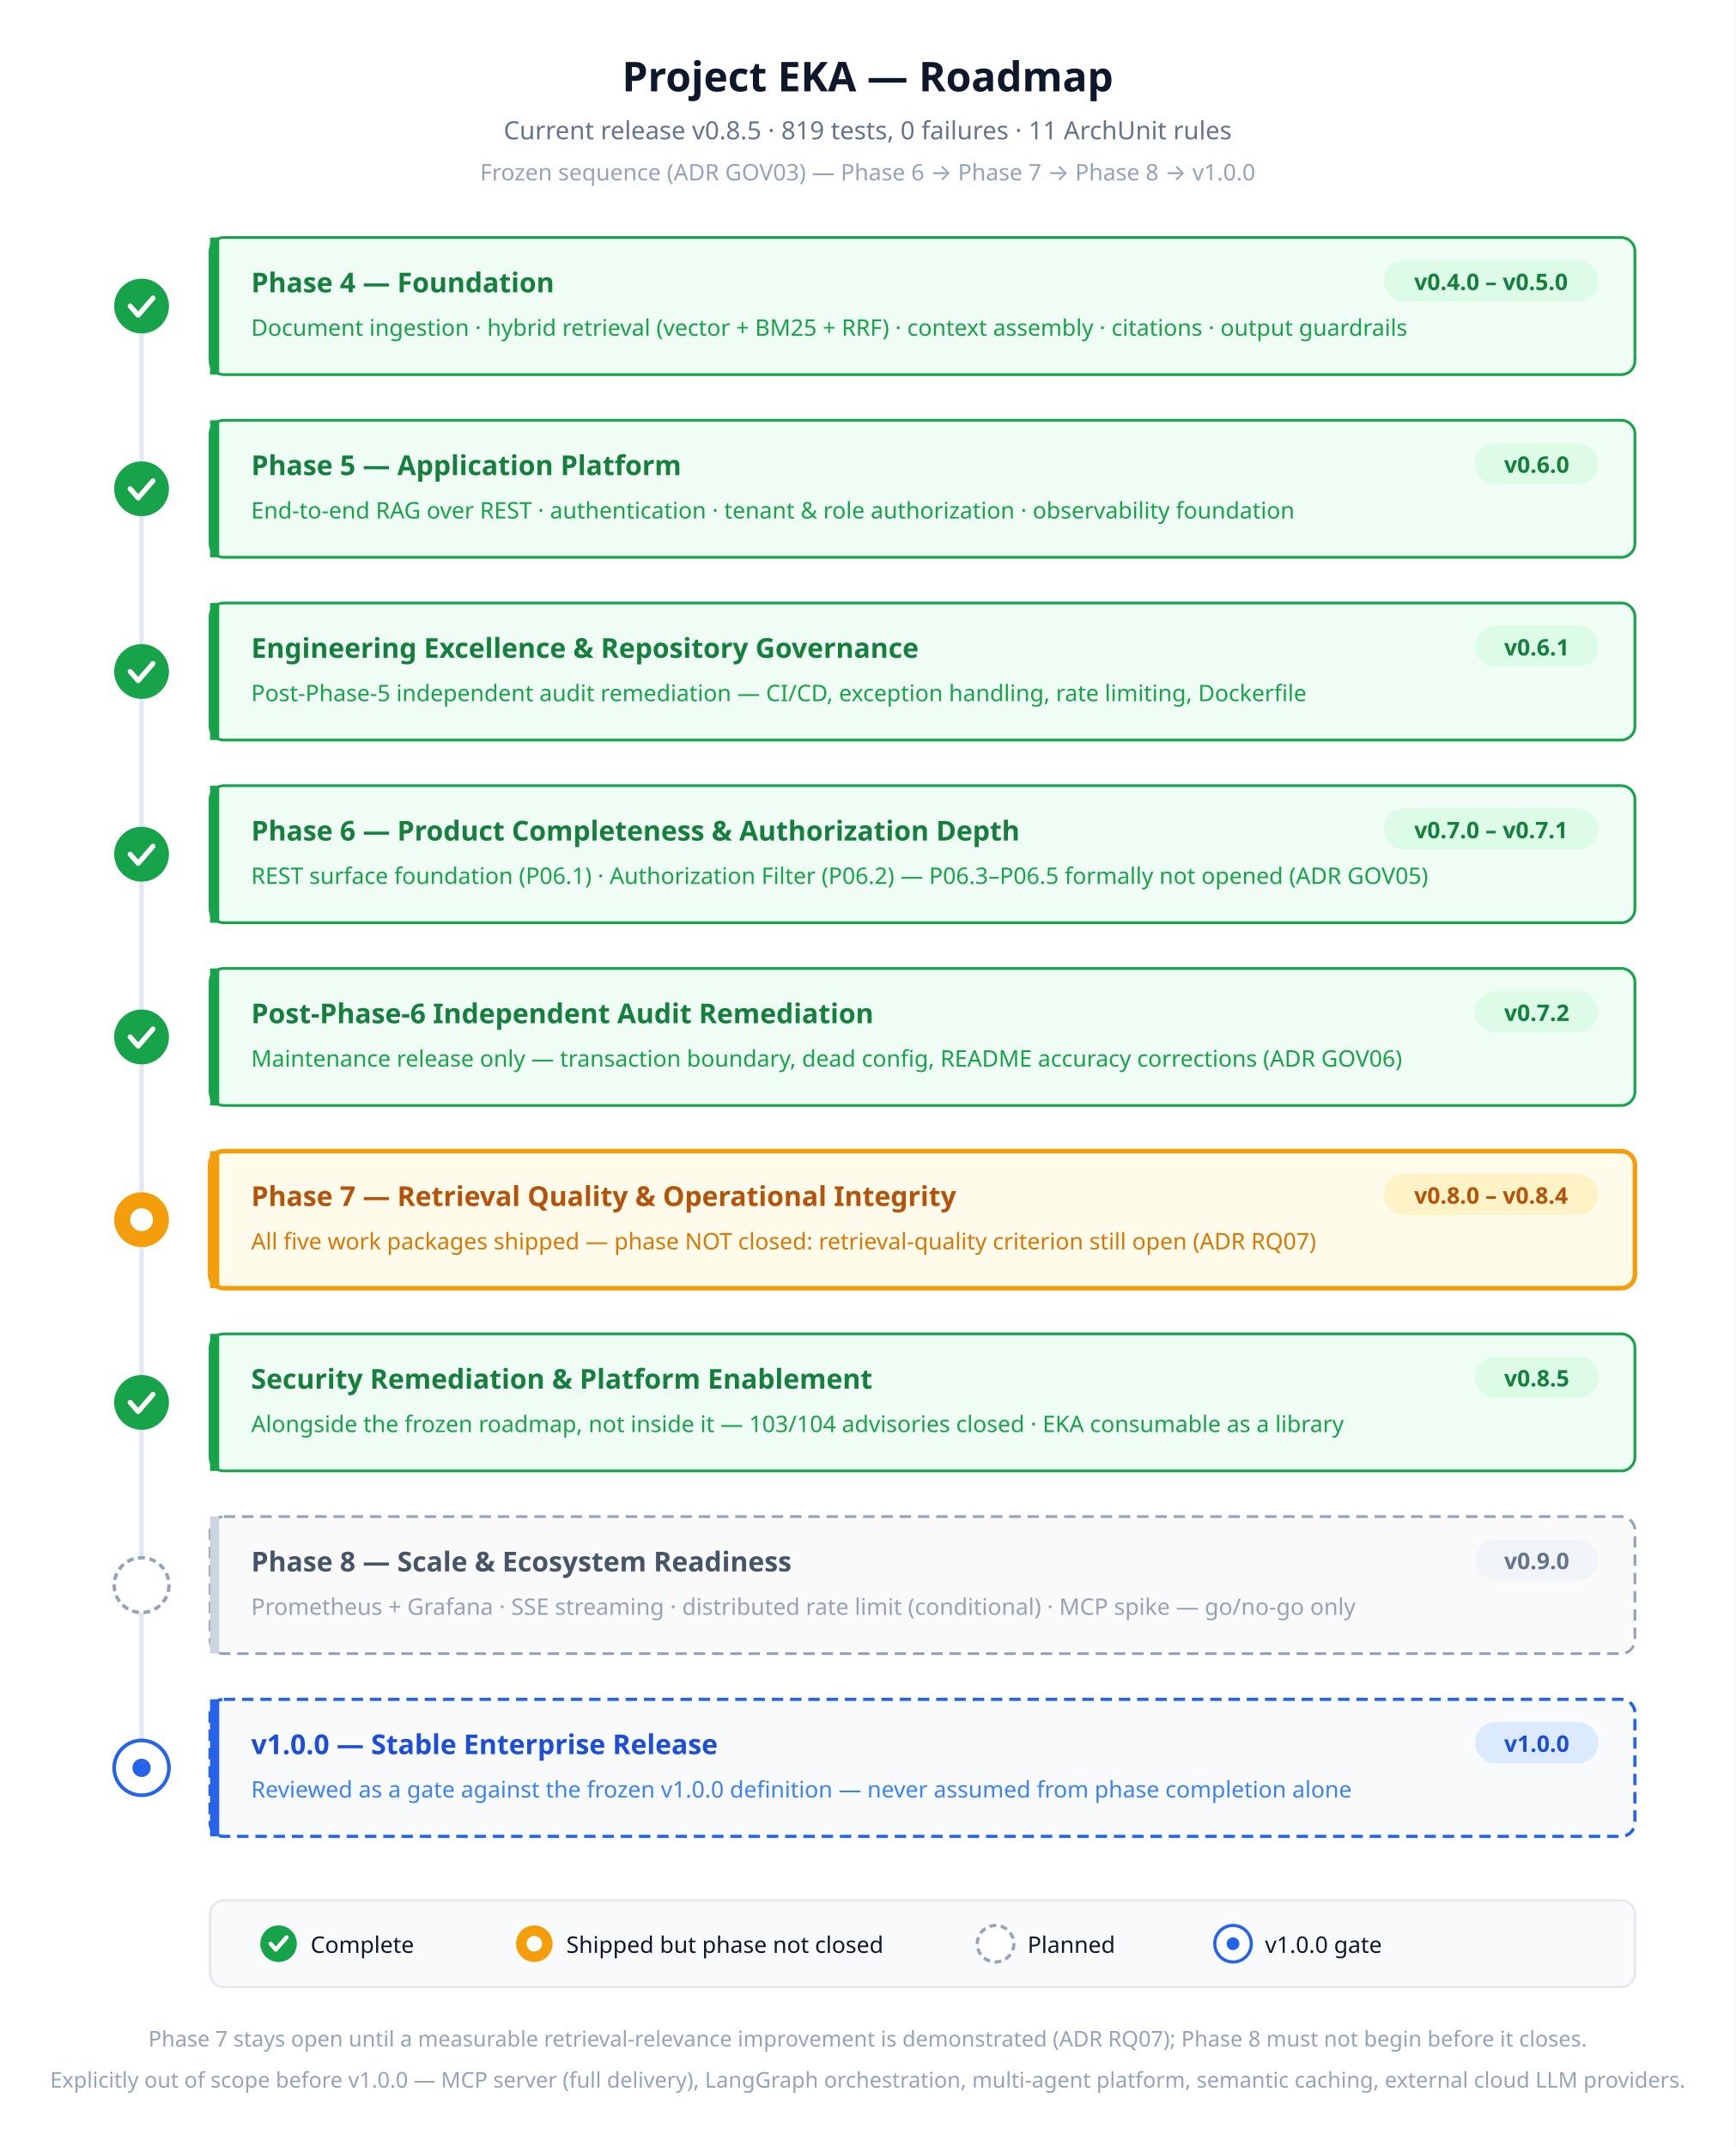
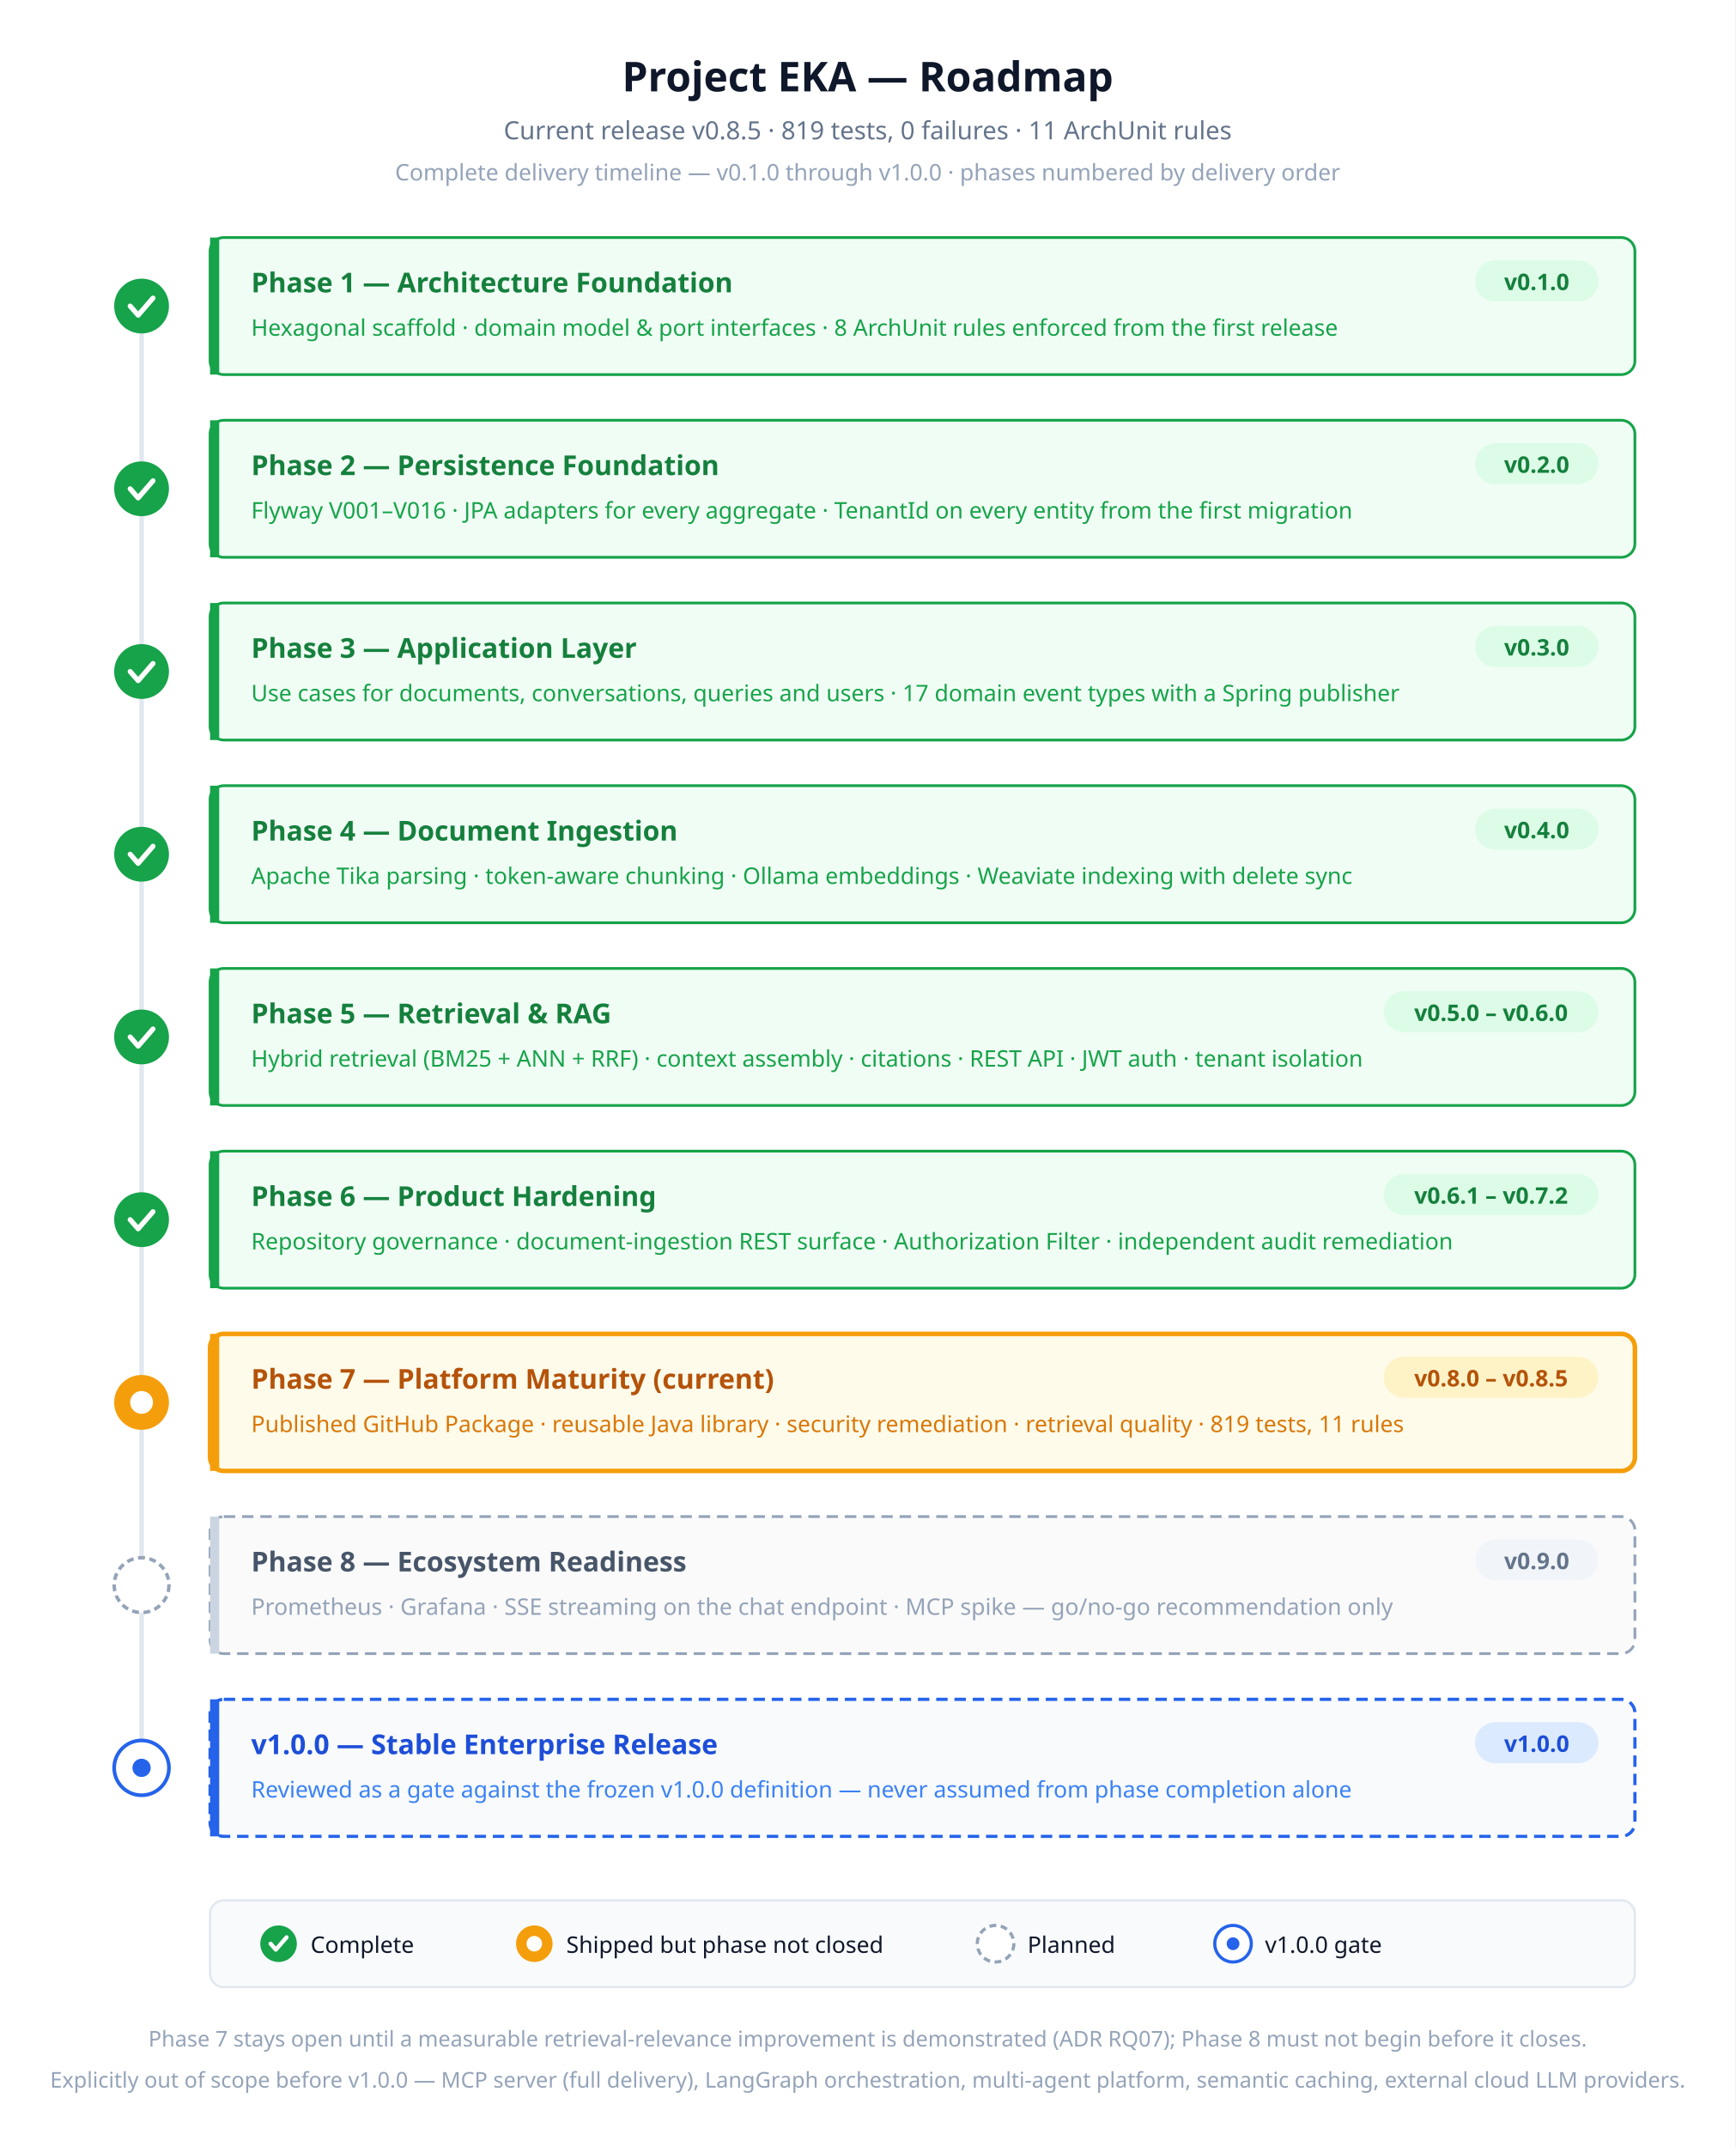
<svg xmlns="http://www.w3.org/2000/svg" viewBox="0 0 760 940" width="760" height="940" font-family="'Segoe UI', system-ui, -apple-system, sans-serif">
  <rect width="760" height="940" fill="#ffffff" />
  <text x="380" y="40" text-anchor="middle" font-size="18" font-weight="700" fill="#0f172a">Project EKA — Roadmap</text>
  <text x="380" y="61" text-anchor="middle" font-size="11" fill="#64748b">Current release v0.8.5 · 819 tests, 0 failures · 11 ArchUnit rules</text>
-   <text x="380" y="79" text-anchor="middle" font-size="10" fill="#94a3b8">Frozen sequence (ADR GOV03) — Phase 6 → Phase 7 → Phase 8 → v1.0.0</text>
+   <text x="380" y="79" text-anchor="middle" font-size="10" fill="#94a3b8">Complete delivery timeline — v0.1.0 through v1.0.0 · phases numbered by delivery order</text>
  <line x1="62" y1="134" x2="62" y2="774" stroke="#e2e8f0" stroke-width="2" />
  <rect x="92" y="104" width="624" height="60" rx="6" fill="#f0fdf4" stroke="#16a34a" stroke-width="1.2" />
  <rect x="92" y="104" width="4" height="60" fill="#16a34a" />
  <circle cx="62" cy="134" r="12" fill="#16a34a" />
  <path d="M57,134 L60.5,138 L67,130.5" stroke="#ffffff" stroke-width="2.2" fill="none" stroke-linecap="round" stroke-linejoin="round" />
-   <rect x="606" y="114" width="94" height="18" rx="9" fill="#dcfce7" />
-   <text x="653" y="127" text-anchor="middle" font-size="10" font-weight="600" fill="#15803d">v0.4.0 – v0.5.0</text>
-   <text x="110" y="128" font-size="12" font-weight="700" fill="#15803d">Phase 4 — Foundation</text>
-   <text x="110" y="147" font-size="10" fill="#16a34a">Document ingestion · hybrid retrieval (vector + BM25 + RRF) · context assembly · citations · output guardrails</text>
+   <rect x="646" y="114" width="54" height="18" rx="9" fill="#dcfce7" />
+   <text x="673" y="127" text-anchor="middle" font-size="10" font-weight="600" fill="#15803d">v0.1.0</text>
+   <text x="110" y="128" font-size="12" font-weight="700" fill="#15803d">Phase 1 — Architecture Foundation</text>
+   <text x="110" y="147" font-size="10" fill="#16a34a">Hexagonal scaffold · domain model &amp; port interfaces · 8 ArchUnit rules enforced from the first release</text>
  <rect x="92" y="184" width="624" height="60" rx="6" fill="#f0fdf4" stroke="#16a34a" stroke-width="1.2" />
  <rect x="92" y="184" width="4" height="60" fill="#16a34a" />
  <circle cx="62" cy="214" r="12" fill="#16a34a" />
  <path d="M57,214 L60.5,218 L67,210.5" stroke="#ffffff" stroke-width="2.2" fill="none" stroke-linecap="round" stroke-linejoin="round" />
  <rect x="646" y="194" width="54" height="18" rx="9" fill="#dcfce7" />
-   <text x="673" y="207" text-anchor="middle" font-size="10" font-weight="600" fill="#15803d">v0.6.0</text>
-   <text x="110" y="208" font-size="12" font-weight="700" fill="#15803d">Phase 5 — Application Platform</text>
-   <text x="110" y="227" font-size="10" fill="#16a34a">End-to-end RAG over REST · authentication · tenant &amp; role authorization · observability foundation</text>
+   <text x="673" y="207" text-anchor="middle" font-size="10" font-weight="600" fill="#15803d">v0.2.0</text>
+   <text x="110" y="208" font-size="12" font-weight="700" fill="#15803d">Phase 2 — Persistence Foundation</text>
+   <text x="110" y="227" font-size="10" fill="#16a34a">Flyway V001–V016 · JPA adapters for every aggregate · TenantId on every entity from the first migration</text>
  <rect x="92" y="264" width="624" height="60" rx="6" fill="#f0fdf4" stroke="#16a34a" stroke-width="1.2" />
  <rect x="92" y="264" width="4" height="60" fill="#16a34a" />
  <circle cx="62" cy="294" r="12" fill="#16a34a" />
  <path d="M57,294 L60.5,298 L67,290.5" stroke="#ffffff" stroke-width="2.2" fill="none" stroke-linecap="round" stroke-linejoin="round" />
  <rect x="646" y="274" width="54" height="18" rx="9" fill="#dcfce7" />
-   <text x="673" y="287" text-anchor="middle" font-size="10" font-weight="600" fill="#15803d">v0.6.1</text>
-   <text x="110" y="288" font-size="12" font-weight="700" fill="#15803d">Engineering Excellence &amp; Repository Governance</text>
-   <text x="110" y="307" font-size="10" fill="#16a34a">Post-Phase-5 independent audit remediation — CI/CD, exception handling, rate limiting, Dockerfile</text>
+   <text x="673" y="287" text-anchor="middle" font-size="10" font-weight="600" fill="#15803d">v0.3.0</text>
+   <text x="110" y="288" font-size="12" font-weight="700" fill="#15803d">Phase 3 — Application Layer</text>
+   <text x="110" y="307" font-size="10" fill="#16a34a">Use cases for documents, conversations, queries and users · 17 domain event types with a Spring publisher</text>
  <rect x="92" y="344" width="624" height="60" rx="6" fill="#f0fdf4" stroke="#16a34a" stroke-width="1.2" />
  <rect x="92" y="344" width="4" height="60" fill="#16a34a" />
  <circle cx="62" cy="374" r="12" fill="#16a34a" />
  <path d="M57,374 L60.5,378 L67,370.5" stroke="#ffffff" stroke-width="2.2" fill="none" stroke-linecap="round" stroke-linejoin="round" />
-   <rect x="606" y="354" width="94" height="18" rx="9" fill="#dcfce7" />
-   <text x="653" y="367" text-anchor="middle" font-size="10" font-weight="600" fill="#15803d">v0.7.0 – v0.7.1</text>
-   <text x="110" y="368" font-size="12" font-weight="700" fill="#15803d">Phase 6 — Product Completeness &amp; Authorization Depth</text>
-   <text x="110" y="387" font-size="10" fill="#16a34a">REST surface foundation (P06.1) · Authorization Filter (P06.2) — P06.3–P06.5 formally not opened (ADR GOV05)</text>
+   <rect x="646" y="354" width="54" height="18" rx="9" fill="#dcfce7" />
+   <text x="673" y="367" text-anchor="middle" font-size="10" font-weight="600" fill="#15803d">v0.4.0</text>
+   <text x="110" y="368" font-size="12" font-weight="700" fill="#15803d">Phase 4 — Document Ingestion</text>
+   <text x="110" y="387" font-size="10" fill="#16a34a">Apache Tika parsing · token-aware chunking · Ollama embeddings · Weaviate indexing with delete sync</text>
  <rect x="92" y="424" width="624" height="60" rx="6" fill="#f0fdf4" stroke="#16a34a" stroke-width="1.2" />
  <rect x="92" y="424" width="4" height="60" fill="#16a34a" />
  <circle cx="62" cy="454" r="12" fill="#16a34a" />
  <path d="M57,454 L60.5,458 L67,450.5" stroke="#ffffff" stroke-width="2.2" fill="none" stroke-linecap="round" stroke-linejoin="round" />
-   <rect x="646" y="434" width="54" height="18" rx="9" fill="#dcfce7" />
-   <text x="673" y="447" text-anchor="middle" font-size="10" font-weight="600" fill="#15803d">v0.7.2</text>
-   <text x="110" y="448" font-size="12" font-weight="700" fill="#15803d">Post-Phase-6 Independent Audit Remediation</text>
-   <text x="110" y="467" font-size="10" fill="#16a34a">Maintenance release only — transaction boundary, dead config, README accuracy corrections (ADR GOV06)</text>
-   <rect x="92" y="504" width="624" height="60" rx="6" fill="#fffbeb" stroke="#f59e0b" stroke-width="2" />
-   <rect x="92" y="504" width="4" height="60" fill="#f59e0b" />
-   <circle cx="62" cy="534" r="12" fill="#f59e0b" />
-   <circle cx="62" cy="534" r="5" fill="#ffffff" />
-   <rect x="606" y="514" width="94" height="18" rx="9" fill="#fef3c7" />
-   <text x="653" y="527" text-anchor="middle" font-size="10" font-weight="600" fill="#b45309">v0.8.0 – v0.8.4</text>
-   <text x="110" y="528" font-size="12" font-weight="700" fill="#b45309">Phase 7 — Retrieval Quality &amp; Operational Integrity</text>
-   <text x="110" y="547" font-size="10" fill="#d97706">All five work packages shipped — phase NOT closed: retrieval-quality criterion still open (ADR RQ07)</text>
-   <rect x="92" y="584" width="624" height="60" rx="6" fill="#f0fdf4" stroke="#16a34a" stroke-width="1.2" />
-   <rect x="92" y="584" width="4" height="60" fill="#16a34a" />
-   <circle cx="62" cy="614" r="12" fill="#16a34a" />
-   <path d="M57,614 L60.5,618 L67,610.5" stroke="#ffffff" stroke-width="2.2" fill="none" stroke-linecap="round" stroke-linejoin="round" />
-   <rect x="646" y="594" width="54" height="18" rx="9" fill="#dcfce7" />
-   <text x="673" y="607" text-anchor="middle" font-size="10" font-weight="600" fill="#15803d">v0.8.5</text>
-   <text x="110" y="608" font-size="12" font-weight="700" fill="#15803d">Security Remediation &amp; Platform Enablement</text>
-   <text x="110" y="627" font-size="10" fill="#16a34a">Alongside the frozen roadmap, not inside it — 103/104 advisories closed · EKA consumable as a library</text>
+   <rect x="606" y="434" width="94" height="18" rx="9" fill="#dcfce7" />
+   <text x="653" y="447" text-anchor="middle" font-size="10" font-weight="600" fill="#15803d">v0.5.0 – v0.6.0</text>
+   <text x="110" y="448" font-size="12" font-weight="700" fill="#15803d">Phase 5 — Retrieval &amp; RAG</text>
+   <text x="110" y="467" font-size="10" fill="#16a34a">Hybrid retrieval (BM25 + ANN + RRF) · context assembly · citations · REST API · JWT auth · tenant isolation</text>
+   <rect x="92" y="504" width="624" height="60" rx="6" fill="#f0fdf4" stroke="#16a34a" stroke-width="1.2" />
+   <rect x="92" y="504" width="4" height="60" fill="#16a34a" />
+   <circle cx="62" cy="534" r="12" fill="#16a34a" />
+   <path d="M57,534 L60.5,538 L67,530.5" stroke="#ffffff" stroke-width="2.2" fill="none" stroke-linecap="round" stroke-linejoin="round" />
+   <rect x="606" y="514" width="94" height="18" rx="9" fill="#dcfce7" />
+   <text x="653" y="527" text-anchor="middle" font-size="10" font-weight="600" fill="#15803d">v0.6.1 – v0.7.2</text>
+   <text x="110" y="528" font-size="12" font-weight="700" fill="#15803d">Phase 6 — Product Hardening</text>
+   <text x="110" y="547" font-size="10" fill="#16a34a">Repository governance · document-ingestion REST surface · Authorization Filter · independent audit remediation</text>
+   <rect x="92" y="584" width="624" height="60" rx="6" fill="#fffbeb" stroke="#f59e0b" stroke-width="2" />
+   <rect x="92" y="584" width="4" height="60" fill="#f59e0b" />
+   <circle cx="62" cy="614" r="12" fill="#f59e0b" />
+   <circle cx="62" cy="614" r="5" fill="#ffffff" />
+   <rect x="606" y="594" width="94" height="18" rx="9" fill="#fef3c7" />
+   <text x="653" y="607" text-anchor="middle" font-size="10" font-weight="600" fill="#b45309">v0.8.0 – v0.8.5</text>
+   <text x="110" y="608" font-size="12" font-weight="700" fill="#b45309">Phase 7 — Platform Maturity  (current)</text>
+   <text x="110" y="627" font-size="10" fill="#d97706">Published GitHub Package · reusable Java library · security remediation · retrieval quality · 819 tests, 11 rules</text>
  <rect x="92" y="664" width="624" height="60" rx="6" fill="#fafafa" stroke="#94a3b8" stroke-width="1.2" stroke-dasharray="5,3" />
  <rect x="92" y="664" width="4" height="60" fill="#cbd5e1" />
  <circle cx="62" cy="694" r="12" fill="#ffffff" stroke="#94a3b8" stroke-width="1.5" stroke-dasharray="3,2" />
  <rect x="646" y="674" width="54" height="18" rx="9" fill="#f1f5f9" />
  <text x="673" y="687" text-anchor="middle" font-size="10" font-weight="600" fill="#64748b">v0.9.0</text>
-   <text x="110" y="688" font-size="12" font-weight="700" fill="#475569">Phase 8 — Scale &amp; Ecosystem Readiness</text>
-   <text x="110" y="707" font-size="10" fill="#94a3b8">Prometheus + Grafana · SSE streaming · distributed rate limit (conditional) · MCP spike — go/no-go only</text>
+   <text x="110" y="688" font-size="12" font-weight="700" fill="#475569">Phase 8 — Ecosystem Readiness</text>
+   <text x="110" y="707" font-size="10" fill="#94a3b8">Prometheus · Grafana · SSE streaming on the chat endpoint · MCP spike — go/no-go recommendation only</text>
  <rect x="92" y="744" width="624" height="60" rx="6" fill="#f8fafc" stroke="#2563eb" stroke-width="1.4" stroke-dasharray="5,3" />
  <rect x="92" y="744" width="4" height="60" fill="#2563eb" />
  <circle cx="62" cy="774" r="12" fill="#ffffff" stroke="#2563eb" stroke-width="1.6" />
  <circle cx="62" cy="774" r="4" fill="#2563eb" />
  <rect x="646" y="754" width="54" height="18" rx="9" fill="#dbeafe" />
  <text x="673" y="767" text-anchor="middle" font-size="10" font-weight="600" fill="#1d4ed8">v1.0.0</text>
  <text x="110" y="768" font-size="12" font-weight="700" fill="#1d4ed8">v1.0.0 — Stable Enterprise Release</text>
  <text x="110" y="787" font-size="10" fill="#3b82f6">Reviewed as a gate against the frozen v1.0.0 definition — never assumed from phase completion alone</text>
  <rect x="92" y="832" width="624" height="38" rx="6" fill="#f8fafc" stroke="#e2e8f0" stroke-width="1" />
  <circle cx="122" cy="851" r="8" fill="#16a34a" />
  <path d="M118.5,851 L120.8,853.6 L125.5,848.2" stroke="#ffffff" stroke-width="1.8" fill="none" stroke-linecap="round" stroke-linejoin="round" />
  <text x="136" y="855" font-size="10" fill="#0f172a">Complete</text>
  <circle cx="234" cy="851" r="8" fill="#f59e0b" />
  <circle cx="234" cy="851" r="3.4" fill="#ffffff" />
  <text x="248" y="855" font-size="10" fill="#0f172a">Shipped but phase not closed</text>
  <circle cx="436" cy="851" r="8" fill="#ffffff" stroke="#94a3b8" stroke-width="1.4" stroke-dasharray="3,2" />
  <text x="450" y="855" font-size="10" fill="#0f172a">Planned</text>
  <circle cx="540" cy="851" r="8" fill="#ffffff" stroke="#2563eb" stroke-width="1.4" />
  <circle cx="540" cy="851" r="2.8" fill="#2563eb" />
  <text x="554" y="855" font-size="10" fill="#0f172a">v1.0.0 gate</text>
  <text x="380" y="896" text-anchor="middle" font-size="9.5" fill="#94a3b8">Phase 7 stays open until a measurable retrieval-relevance improvement is demonstrated (ADR RQ07); Phase 8 must not begin before it closes.</text>
  <text x="380" y="914" text-anchor="middle" font-size="9.5" fill="#94a3b8">Explicitly out of scope before v1.0.0 — MCP server (full delivery), LangGraph orchestration, multi-agent platform, semantic caching, external cloud LLM providers.</text>
</svg>
